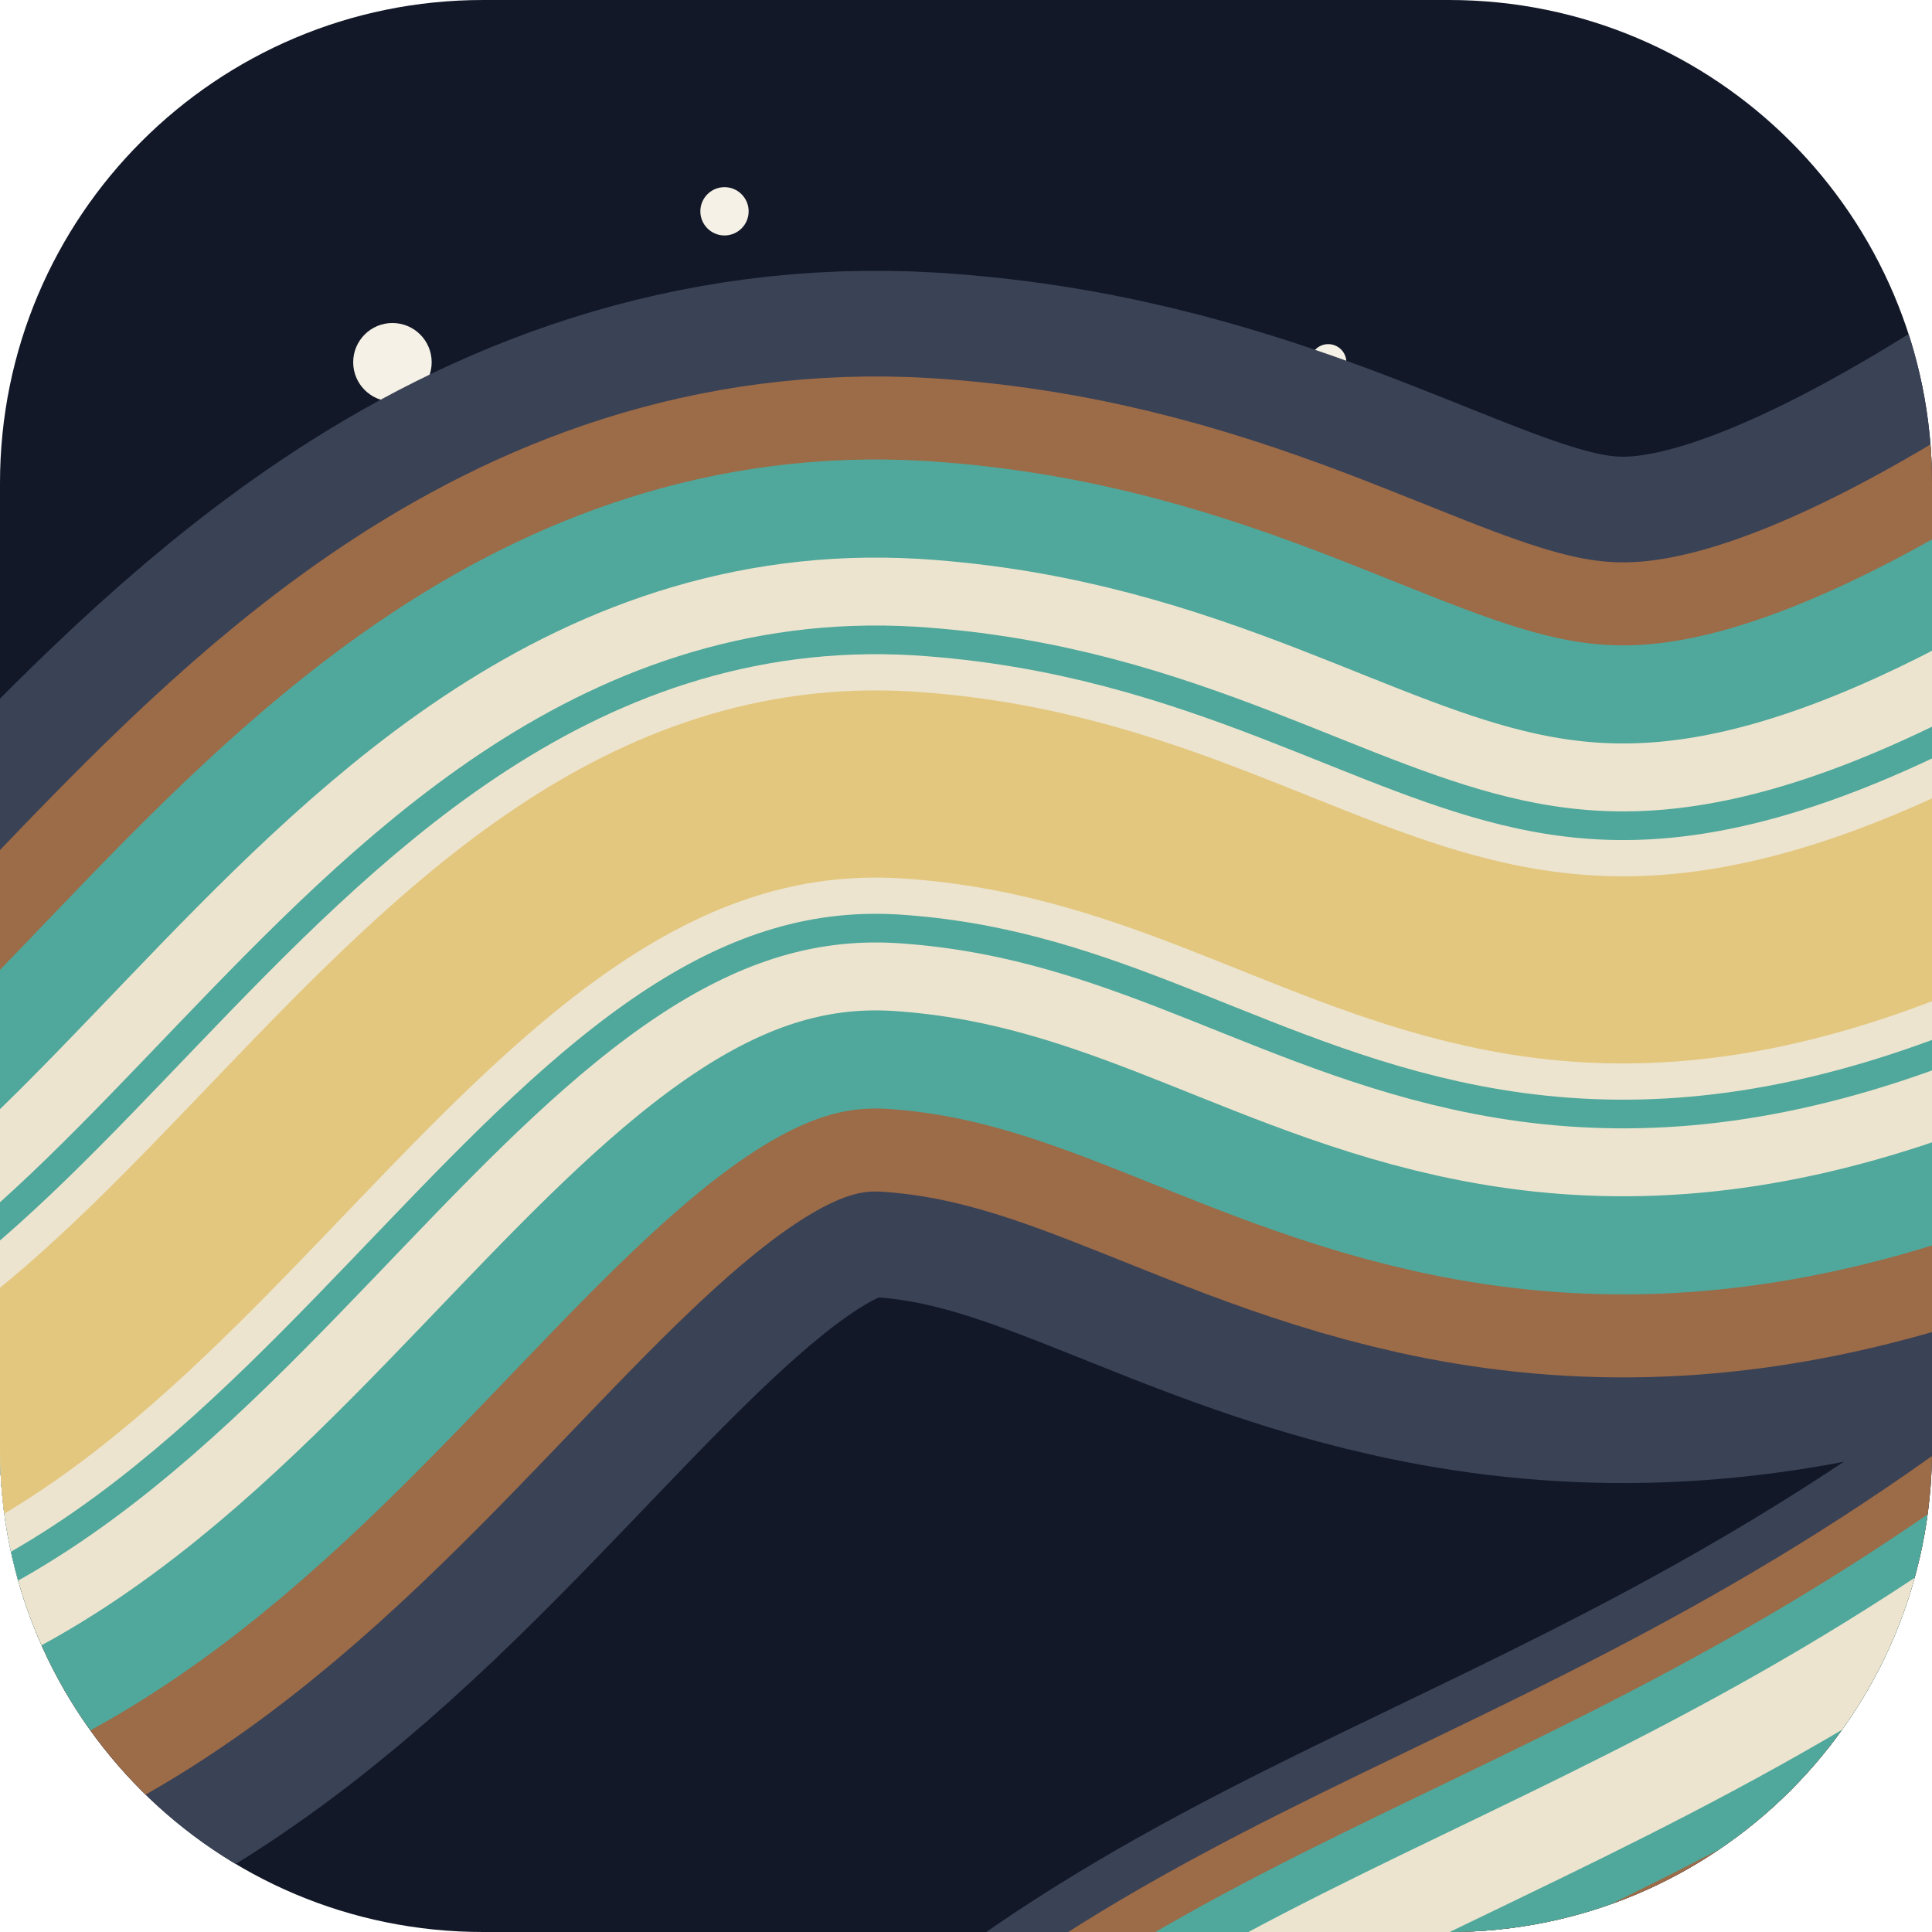
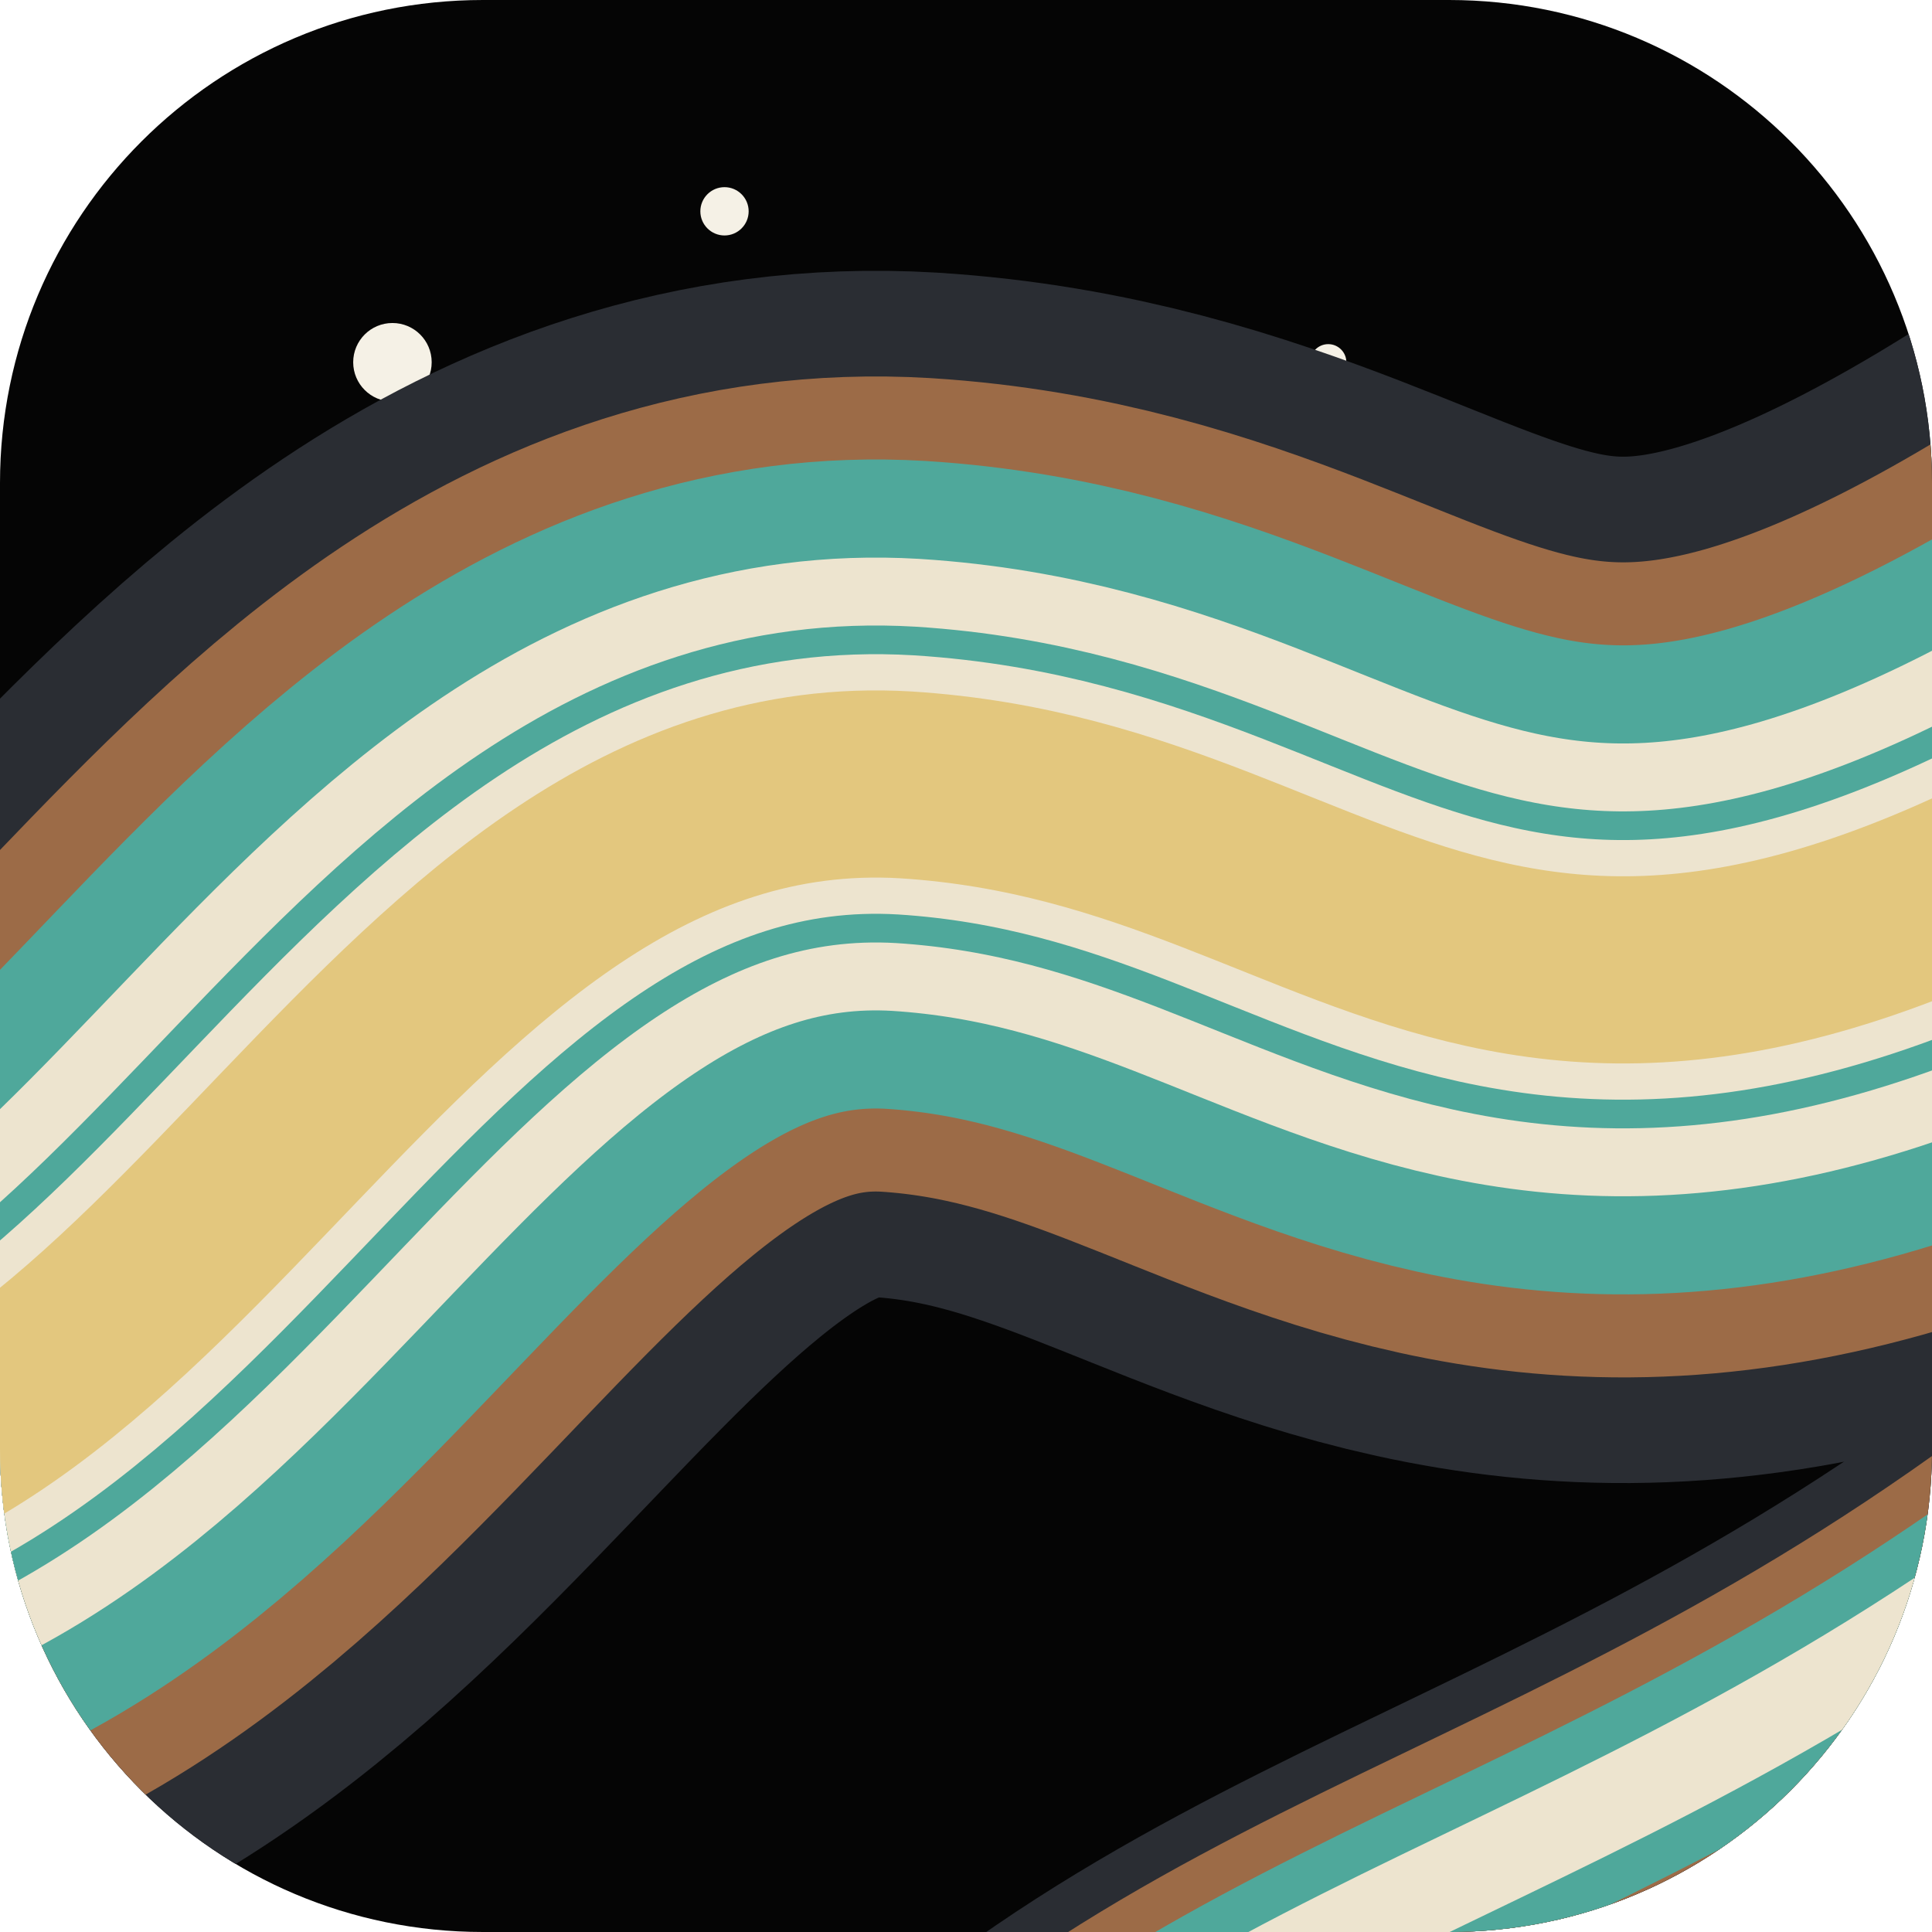
<svg xmlns="http://www.w3.org/2000/svg" width="64" height="64" viewBox="0 0 64 64" fill="none">
  <defs>
    <clipPath id="op">
      <rect width="64" height="64" rx="16" />
    </clipPath>
  </defs>
  <g clip-path="url(#op)">
-     <rect width="64" height="64" fill="#121827" />
+     <rect width="64" height="64" fill="#050505" />
    <circle cx="13" cy="12" r="1.3" fill="#F5F1E6" />
    <circle cx="24" cy="7" r="0.8" fill="#F5F1E6" />
    <circle cx="52" cy="33" r="1" fill="#F5F1E6" />
    <circle cx="8" cy="30" r="0.7" fill="#F5F1E6" />
    <circle cx="44" cy="12" r="0.6" fill="#F5F1E6" />
-     <path d="M30 74C42 62 56 62 74 46" stroke="#3A4256" stroke-width="12" stroke-linecap="round" fill="none" />
+     <path d="M30 74C42 62 56 62 74 46" stroke="#2A2D33" stroke-width="12" stroke-linecap="round" fill="none" />
    <path d="M30 74C42 62 56 62 74 46" stroke="#9C6B47" stroke-width="9" stroke-linecap="round" fill="none" />
    <path d="M30 74C42 62 56 62 74 46" stroke="#4FA89B" stroke-width="6" stroke-linecap="round" fill="none" />
    <path d="M30 74C42 62 56 62 74 46" stroke="#EDE4CF" stroke-width="3" stroke-linecap="round" fill="none" />
-     <path d="M-10 50C6 50 13 25 30 26C46 27 50 41 76 23" stroke="#3A4256" stroke-width="34" stroke-linecap="round" fill="none" />
+     <path d="M-10 50C6 50 13 25 30 26C46 27 50 41 76 23" stroke="#2A2D33" stroke-width="34" stroke-linecap="round" fill="none" />
    <path d="M-10 50C6 50 13 25 30 26C46 27 50 41 76 23" stroke="#9C6B47" stroke-width="27" stroke-linecap="round" fill="none" />
    <path d="M-10 50C6 50 13 25 30 26C46 27 50 41 76 23" stroke="#4FA89B" stroke-width="21.5" stroke-linecap="round" fill="none" />
    <path d="M-10 50C6 50 13 25 30 26C46 27 50 41 76 23" stroke="#EDE4CF" stroke-width="15" stroke-linecap="round" fill="none" />
    <path d="M-10 50C6 50 13 25 30 26C46 27 50 41 76 23" stroke="#4FA89B" stroke-width="10.5" stroke-linecap="round" fill="none" />
    <path d="M-10 50C6 50 13 25 30 26C46 27 50 41 76 23" stroke="#EDE4CF" stroke-width="8.6" stroke-linecap="round" fill="none" />
    <path d="M-10 50C6 50 13 25 30 26C46 27 50 41 76 23" stroke="#E3C77E" stroke-width="6.2" stroke-linecap="round" fill="none" />
  </g>
</svg>
